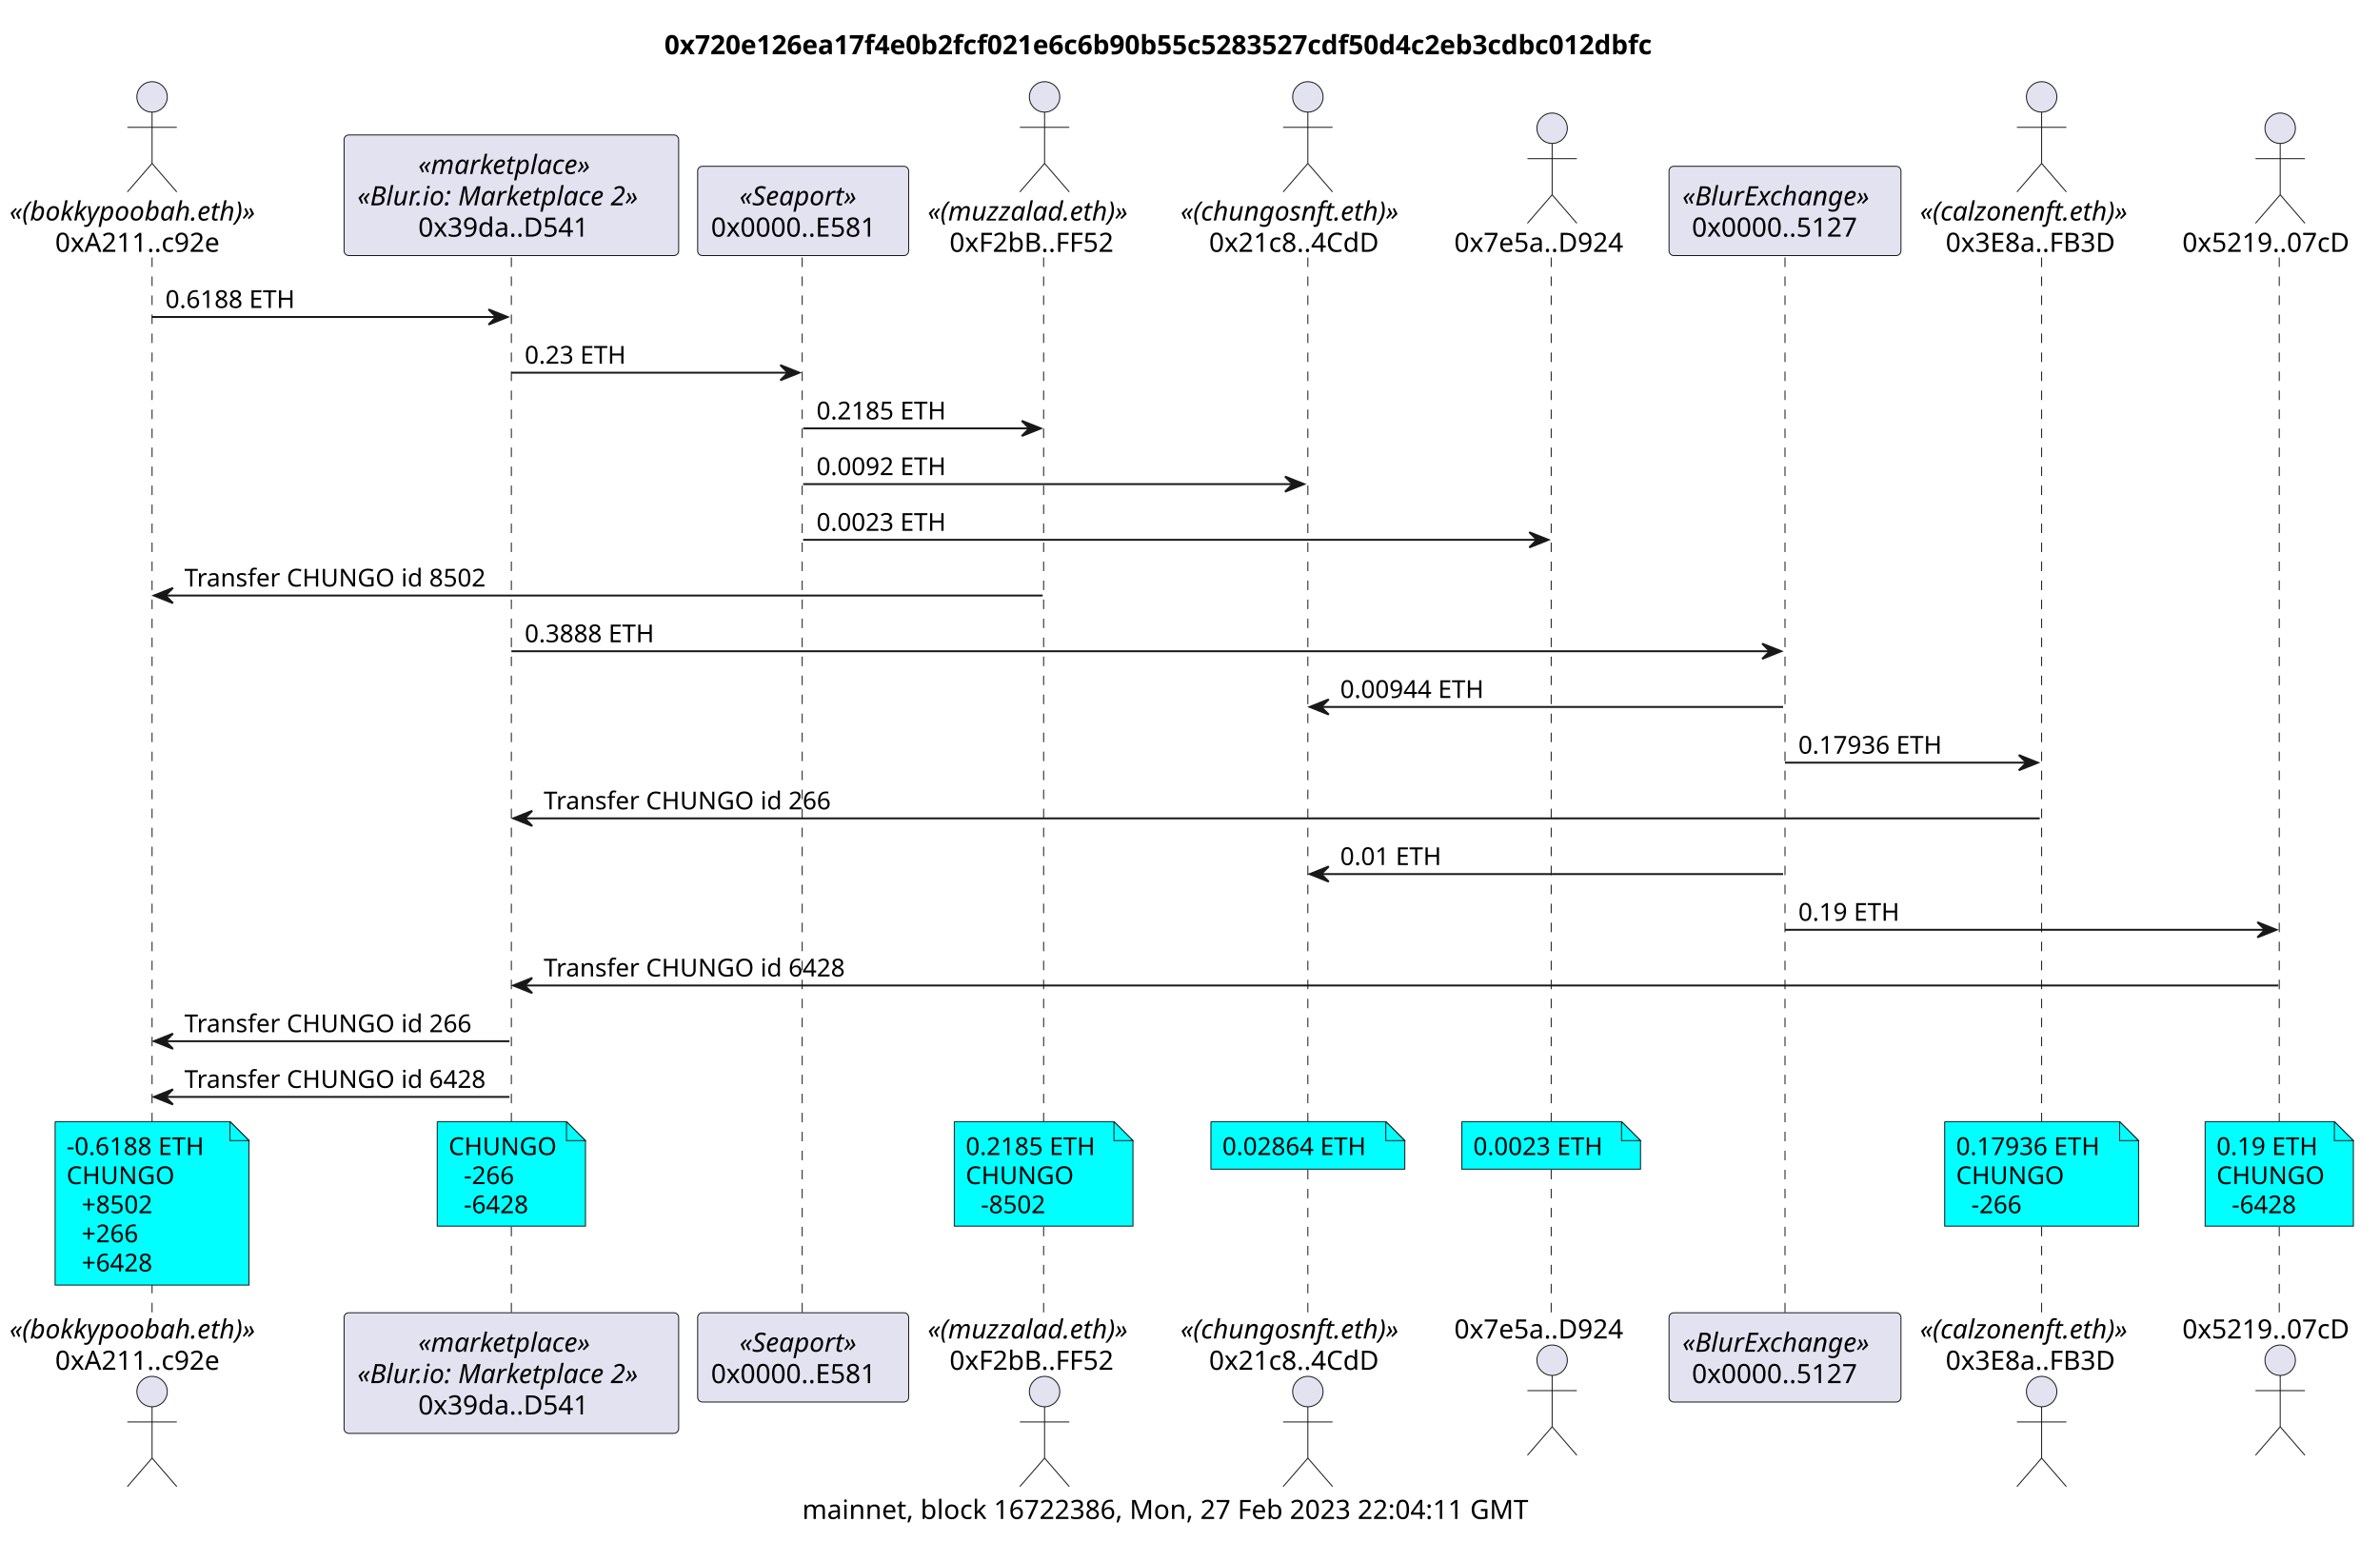
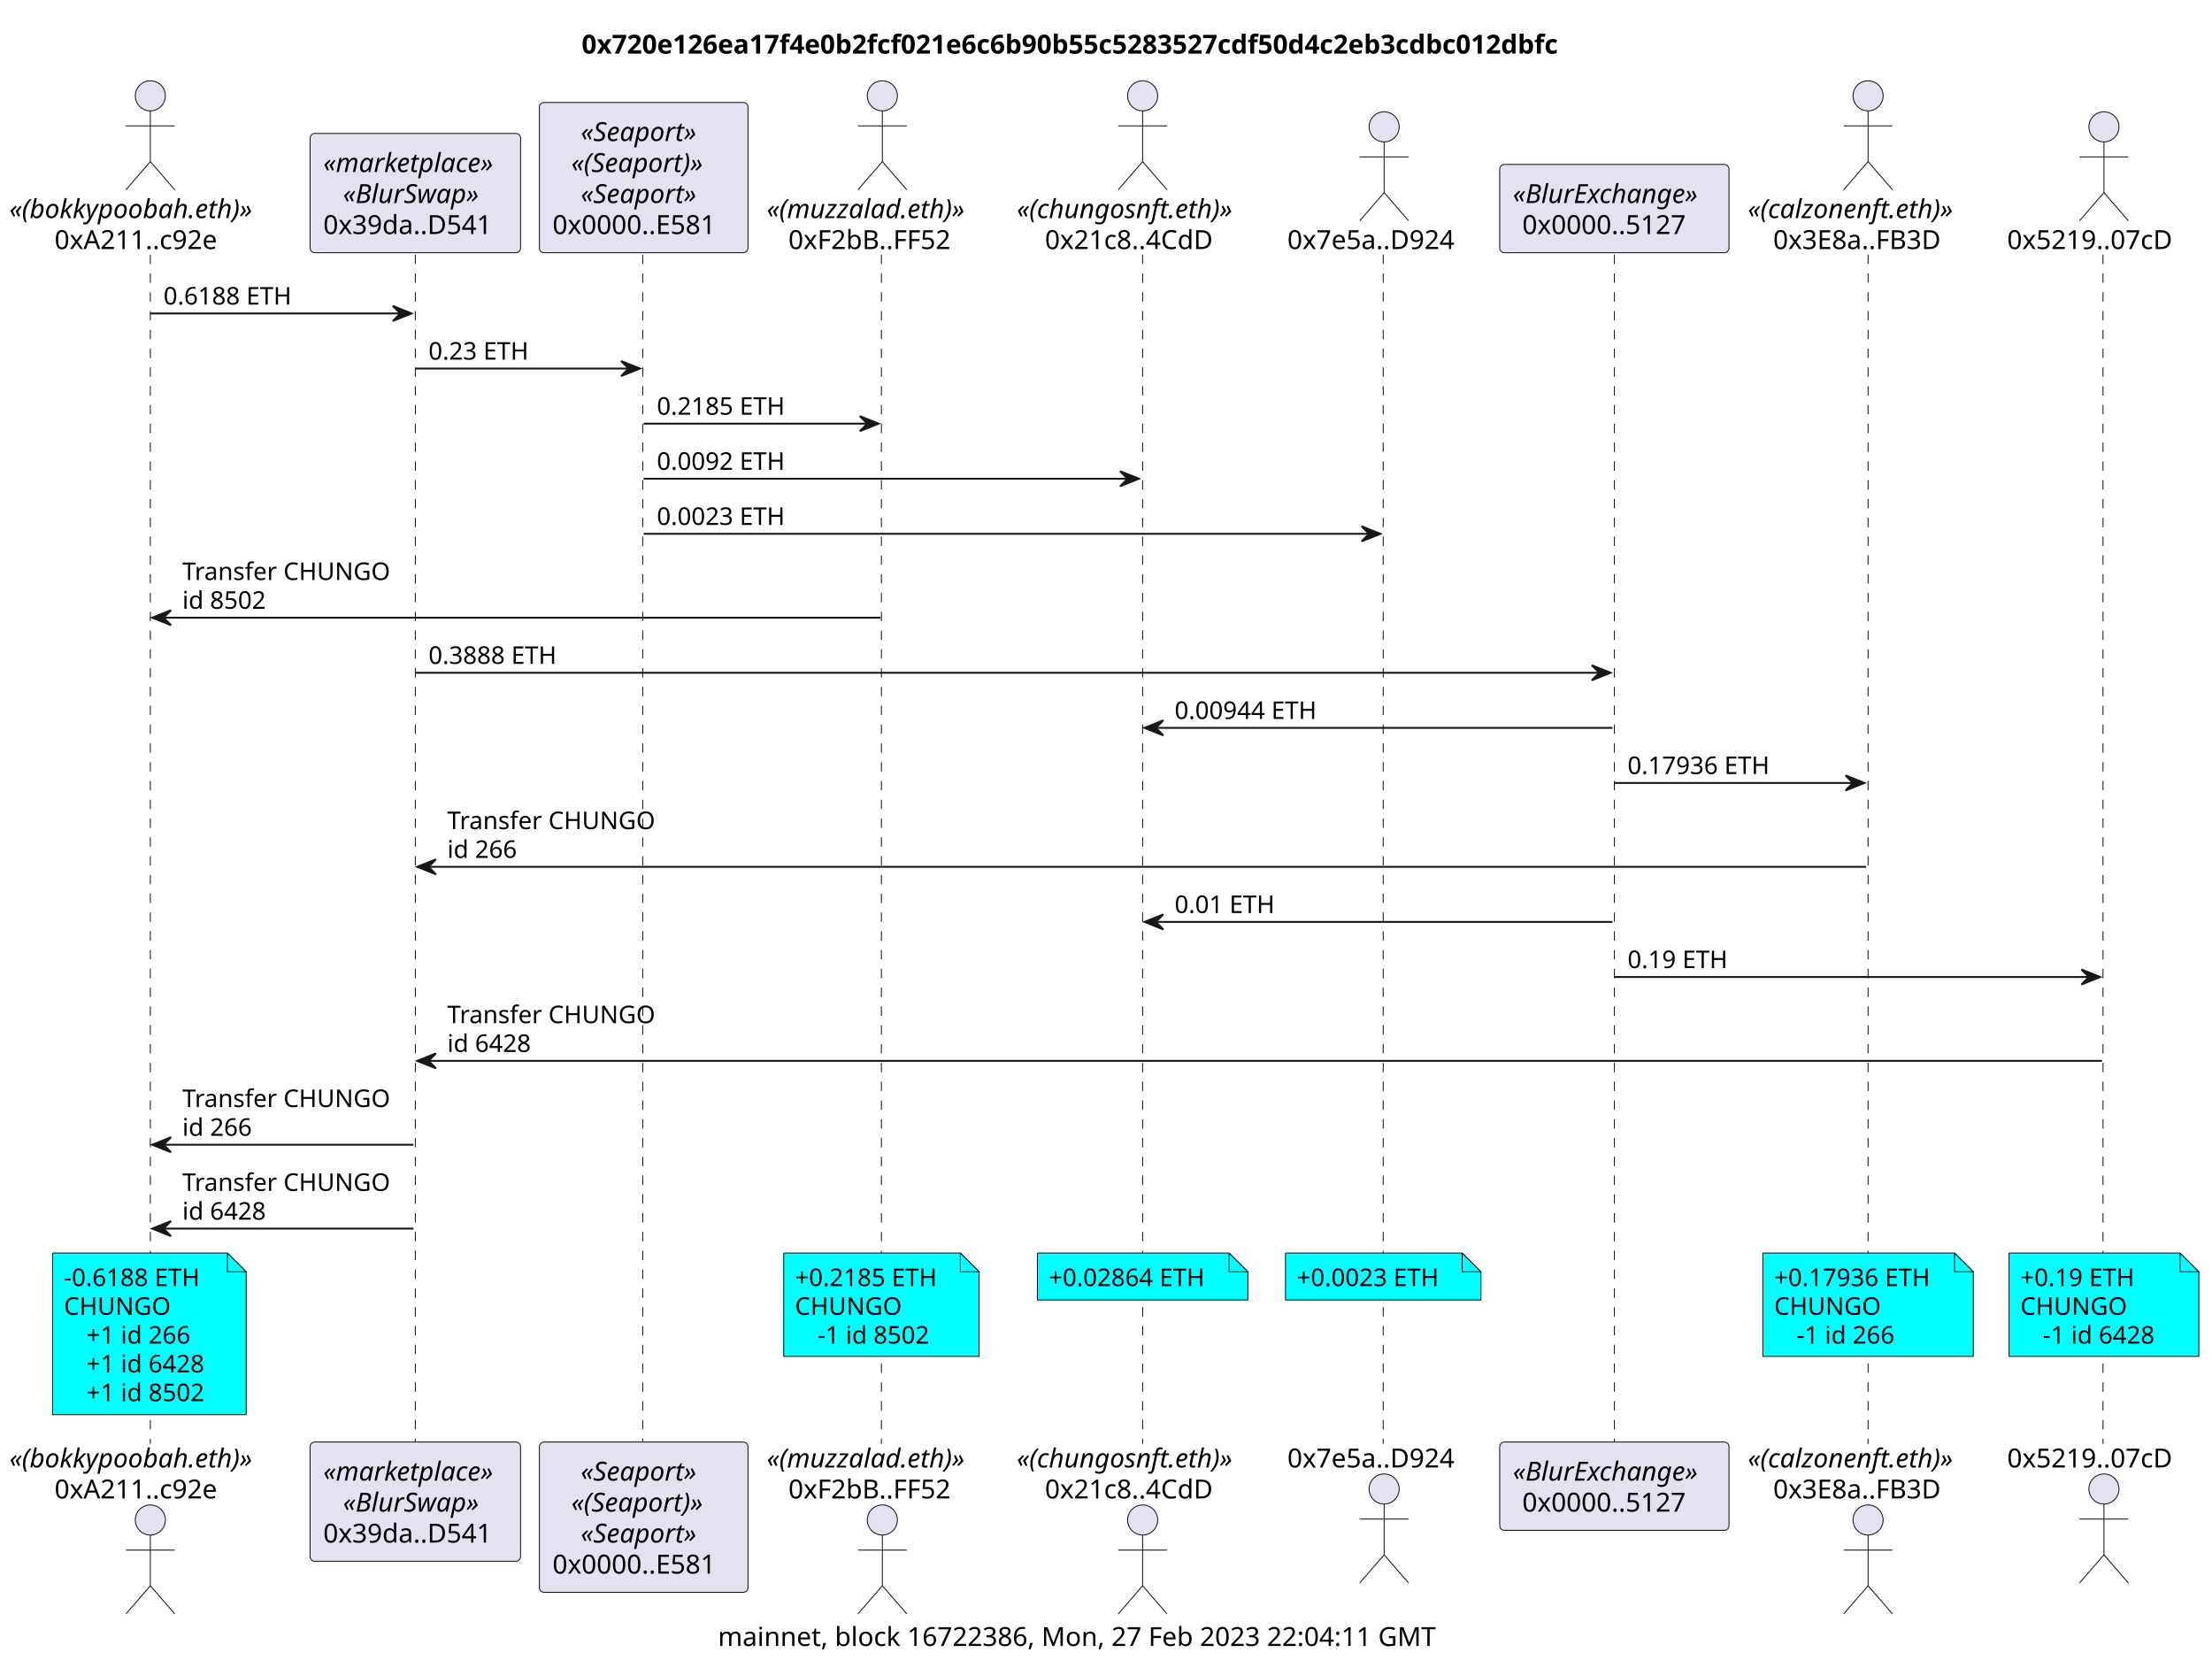
- <svg xmlns="http://www.w3.org/2000/svg" contentStyleType="text/css" height="811px" preserveAspectRatio="none" style="width:1252px;height:811px;background:#FFFFFF;" version="1.1" viewBox="0 0 1252 811" width="1252px" zoomAndPan="magnify">
+ <svg xmlns="http://www.w3.org/2000/svg" contentStyleType="text/css" height="887px" preserveAspectRatio="none" style="width:1177px;height:887px;background:#FFFFFF;" version="1.1" viewBox="0 0 1177 887" width="1177px" zoomAndPan="magnify">
  <defs />
  <g>
-     <text fill="#000000" font-family="sans-serif" font-size="14" font-weight="bold" lengthAdjust="spacing" textLength="556" x="349.5" y="28.535">0x720e126ea17f4e0b2fcf021e6c6b90b55c5283527cdf50d4c2eb3cdbc012dbfc</text>
-     <text fill="#000000" font-family="sans-serif" font-size="14" lengthAdjust="spacing" textLength="411" x="422" y="799.188">mainnet, block 16722386, Mon, 27 Feb 2023 22:04:11 GMT</text>
-     <line style="stroke:#181818;stroke-width:0.5;stroke-dasharray:5.0,5.0;" x1="80" x2="80" y1="135.465" y2="691.676" />
-     <line style="stroke:#181818;stroke-width:0.5;stroke-dasharray:5.0,5.0;" x1="269" x2="269" y1="135.465" y2="691.676" />
-     <line style="stroke:#181818;stroke-width:0.5;stroke-dasharray:5.0,5.0;" x1="422" x2="422" y1="135.465" y2="691.676" />
-     <line style="stroke:#181818;stroke-width:0.5;stroke-dasharray:5.0,5.0;" x1="549" x2="549" y1="135.465" y2="691.676" />
-     <line style="stroke:#181818;stroke-width:0.5;stroke-dasharray:5.0,5.0;" x1="688" x2="688" y1="135.465" y2="691.676" />
-     <line style="stroke:#181818;stroke-width:0.5;stroke-dasharray:5.0,5.0;" x1="816" x2="816" y1="135.465" y2="691.676" />
-     <line style="stroke:#181818;stroke-width:0.5;stroke-dasharray:5.0,5.0;" x1="939" x2="939" y1="135.465" y2="691.676" />
-     <line style="stroke:#181818;stroke-width:0.5;stroke-dasharray:5.0,5.0;" x1="1074" x2="1074" y1="135.465" y2="691.676" />
-     <line style="stroke:#181818;stroke-width:0.5;stroke-dasharray:5.0,5.0;" x1="1199" x2="1199" y1="135.465" y2="691.676" />
+     <text fill="#000000" font-family="sans-serif" font-size="14" font-weight="bold" lengthAdjust="spacing" textLength="556" x="309.5" y="28.535">0x720e126ea17f4e0b2fcf021e6c6b90b55c5283527cdf50d4c2eb3cdbc012dbfc</text>
+     <text fill="#000000" font-family="sans-serif" font-size="14" lengthAdjust="spacing" textLength="411" x="382" y="875.74">mainnet, block 16722386, Mon, 27 Feb 2023 22:04:11 GMT</text>
+     <line style="stroke:#181818;stroke-width:0.5;stroke-dasharray:5.0,5.0;" x1="80" x2="80" y1="135.465" y2="768.229" />
+     <line style="stroke:#181818;stroke-width:0.5;stroke-dasharray:5.0,5.0;" x1="221" x2="221" y1="135.465" y2="768.229" />
+     <line style="stroke:#181818;stroke-width:0.5;stroke-dasharray:5.0,5.0;" x1="342" x2="342" y1="135.465" y2="768.229" />
+     <line style="stroke:#181818;stroke-width:0.5;stroke-dasharray:5.0,5.0;" x1="469" x2="469" y1="135.465" y2="768.229" />
+     <line style="stroke:#181818;stroke-width:0.5;stroke-dasharray:5.0,5.0;" x1="608" x2="608" y1="135.465" y2="768.229" />
+     <line style="stroke:#181818;stroke-width:0.5;stroke-dasharray:5.0,5.0;" x1="736" x2="736" y1="135.465" y2="768.229" />
+     <line style="stroke:#181818;stroke-width:0.5;stroke-dasharray:5.0,5.0;" x1="859" x2="859" y1="135.465" y2="768.229" />
+     <line style="stroke:#181818;stroke-width:0.5;stroke-dasharray:5.0,5.0;" x1="994" x2="994" y1="135.465" y2="768.229" />
+     <line style="stroke:#181818;stroke-width:0.5;stroke-dasharray:5.0,5.0;" x1="1119" x2="1119" y1="135.465" y2="768.229" />
    <text fill="#000000" font-family="sans-serif" font-size="14" font-style="italic" lengthAdjust="spacing" textLength="144" x="5" y="116.023">«(bokkypoobah.eth)»</text>
    <text fill="#000000" font-family="sans-serif" font-size="14" lengthAdjust="spacing" textLength="96" x="29" y="132.512">0xA211..c92e</text>
    <ellipse cx="80" cy="50.988" fill="#E2E2F0" rx="8" ry="8" style="stroke:#181818;stroke-width:0.5;" />
    <path d="M80,58.988 L80,85.988 M67,66.988 L93,66.988 M80,85.988 L67,100.988 M80,85.988 L93,100.988 " fill="none" style="stroke:#181818;stroke-width:0.5;" />
-     <text fill="#000000" font-family="sans-serif" font-size="14" font-style="italic" lengthAdjust="spacing" textLength="144" x="5" y="704.211">«(bokkypoobah.eth)»</text>
-     <text fill="#000000" font-family="sans-serif" font-size="14" lengthAdjust="spacing" textLength="96" x="29" y="720.699">0xA211..c92e</text>
-     <ellipse cx="80" cy="732.152" fill="#E2E2F0" rx="8" ry="8" style="stroke:#181818;stroke-width:0.5;" />
-     <path d="M80,740.152 L80,767.152 M67,748.152 L93,748.152 M80,767.152 L67,782.152 M80,767.152 L93,782.152 " fill="none" style="stroke:#181818;stroke-width:0.5;" />
-     <rect fill="#E2E2F0" height="63.465" rx="2.5" ry="2.5" style="stroke:#181818;stroke-width:0.5;" width="176" x="181" y="71" />
-     <text fill="#000000" font-family="sans-serif" font-size="14" font-style="italic" lengthAdjust="spacing" textLength="98" x="220" y="91.535">«marketplace»</text>
-     <text fill="#000000" font-family="sans-serif" font-size="14" font-style="italic" lengthAdjust="spacing" textLength="162" x="188" y="108.023">«Blur.io: Marketplace 2»</text>
-     <text fill="#000000" font-family="sans-serif" font-size="14" lengthAdjust="spacing" textLength="98" x="220" y="124.512">0x39da..D541</text>
-     <rect fill="#E2E2F0" height="63.465" rx="2.5" ry="2.5" style="stroke:#181818;stroke-width:0.5;" width="176" x="181" y="690.676" />
-     <text fill="#000000" font-family="sans-serif" font-size="14" font-style="italic" lengthAdjust="spacing" textLength="98" x="220" y="711.211">«marketplace»</text>
-     <text fill="#000000" font-family="sans-serif" font-size="14" font-style="italic" lengthAdjust="spacing" textLength="162" x="188" y="727.699">«Blur.io: Marketplace 2»</text>
-     <text fill="#000000" font-family="sans-serif" font-size="14" lengthAdjust="spacing" textLength="98" x="220" y="744.188">0x39da..D541</text>
-     <rect fill="#E2E2F0" height="46.977" rx="2.5" ry="2.5" style="stroke:#181818;stroke-width:0.5;" width="111" x="367" y="87.488" />
-     <text fill="#000000" font-family="sans-serif" font-size="14" font-style="italic" lengthAdjust="spacing" textLength="67" x="389" y="108.023">«Seaport»</text>
-     <text fill="#000000" font-family="sans-serif" font-size="14" lengthAdjust="spacing" textLength="97" x="374" y="124.512">0x0000..E581</text>
-     <rect fill="#E2E2F0" height="46.977" rx="2.5" ry="2.5" style="stroke:#181818;stroke-width:0.5;" width="111" x="367" y="690.676" />
-     <text fill="#000000" font-family="sans-serif" font-size="14" font-style="italic" lengthAdjust="spacing" textLength="67" x="389" y="711.211">«Seaport»</text>
-     <text fill="#000000" font-family="sans-serif" font-size="14" lengthAdjust="spacing" textLength="97" x="374" y="727.699">0x0000..E581</text>
-     <text fill="#000000" font-family="sans-serif" font-size="14" font-style="italic" lengthAdjust="spacing" textLength="117" x="488" y="116.023">«(muzzalad.eth)»</text>
-     <text fill="#000000" font-family="sans-serif" font-size="14" lengthAdjust="spacing" textLength="94" x="499.5" y="132.512">0xF2bB..FF52</text>
-     <ellipse cx="549.5" cy="50.988" fill="#E2E2F0" rx="8" ry="8" style="stroke:#181818;stroke-width:0.5;" />
-     <path d="M549.5,58.988 L549.5,85.988 M536.5,66.988 L562.5,66.988 M549.5,85.988 L536.5,100.988 M549.5,85.988 L562.5,100.988 " fill="none" style="stroke:#181818;stroke-width:0.5;" />
-     <text fill="#000000" font-family="sans-serif" font-size="14" font-style="italic" lengthAdjust="spacing" textLength="117" x="488" y="704.211">«(muzzalad.eth)»</text>
-     <text fill="#000000" font-family="sans-serif" font-size="14" lengthAdjust="spacing" textLength="94" x="499.5" y="720.699">0xF2bB..FF52</text>
-     <ellipse cx="549.5" cy="732.152" fill="#E2E2F0" rx="8" ry="8" style="stroke:#181818;stroke-width:0.5;" />
-     <path d="M549.5,740.152 L549.5,767.152 M536.5,748.152 L562.5,748.152 M549.5,767.152 L536.5,782.152 M549.5,767.152 L562.5,782.152 " fill="none" style="stroke:#181818;stroke-width:0.5;" />
-     <text fill="#000000" font-family="sans-serif" font-size="14" font-style="italic" lengthAdjust="spacing" textLength="128" x="621" y="116.023">«(chungosnft.eth)»</text>
-     <text fill="#000000" font-family="sans-serif" font-size="14" lengthAdjust="spacing" textLength="98" x="636" y="132.512">0x21c8..4CdD</text>
-     <ellipse cx="688" cy="50.988" fill="#E2E2F0" rx="8" ry="8" style="stroke:#181818;stroke-width:0.5;" />
-     <path d="M688,58.988 L688,85.988 M675,66.988 L701,66.988 M688,85.988 L675,100.988 M688,85.988 L701,100.988 " fill="none" style="stroke:#181818;stroke-width:0.5;" />
-     <text fill="#000000" font-family="sans-serif" font-size="14" font-style="italic" lengthAdjust="spacing" textLength="128" x="621" y="704.211">«(chungosnft.eth)»</text>
-     <text fill="#000000" font-family="sans-serif" font-size="14" lengthAdjust="spacing" textLength="98" x="636" y="720.699">0x21c8..4CdD</text>
-     <ellipse cx="688" cy="732.152" fill="#E2E2F0" rx="8" ry="8" style="stroke:#181818;stroke-width:0.5;" />
-     <path d="M688,740.152 L688,767.152 M675,748.152 L701,748.152 M688,767.152 L675,782.152 M688,767.152 L701,782.152 " fill="none" style="stroke:#181818;stroke-width:0.5;" />
-     <text fill="#000000" font-family="sans-serif" font-size="14" lengthAdjust="spacing" textLength="97" x="765" y="132.512">0x7e5a..D924</text>
-     <ellipse cx="816.5" cy="67.477" fill="#E2E2F0" rx="8" ry="8" style="stroke:#181818;stroke-width:0.5;" />
-     <path d="M816.5,75.477 L816.5,102.477 M803.5,83.477 L829.5,83.477 M816.5,102.477 L803.5,117.477 M816.5,102.477 L829.5,117.477 " fill="none" style="stroke:#181818;stroke-width:0.5;" />
-     <text fill="#000000" font-family="sans-serif" font-size="14" lengthAdjust="spacing" textLength="97" x="765" y="704.211">0x7e5a..D924</text>
-     <ellipse cx="816.5" cy="715.664" fill="#E2E2F0" rx="8" ry="8" style="stroke:#181818;stroke-width:0.5;" />
-     <path d="M816.5,723.664 L816.5,750.664 M803.5,731.664 L829.5,731.664 M816.5,750.664 L803.5,765.664 M816.5,750.664 L829.5,765.664 " fill="none" style="stroke:#181818;stroke-width:0.5;" />
-     <rect fill="#E2E2F0" height="46.977" rx="2.5" ry="2.5" style="stroke:#181818;stroke-width:0.5;" width="122" x="878" y="87.488" />
-     <text fill="#000000" font-family="sans-serif" font-size="14" font-style="italic" lengthAdjust="spacing" textLength="108" x="885" y="108.023">«BlurExchange»</text>
-     <text fill="#000000" font-family="sans-serif" font-size="14" lengthAdjust="spacing" textLength="98" x="890" y="124.512">0x0000..5127</text>
-     <rect fill="#E2E2F0" height="46.977" rx="2.5" ry="2.5" style="stroke:#181818;stroke-width:0.5;" width="122" x="878" y="690.676" />
-     <text fill="#000000" font-family="sans-serif" font-size="14" font-style="italic" lengthAdjust="spacing" textLength="108" x="885" y="711.211">«BlurExchange»</text>
-     <text fill="#000000" font-family="sans-serif" font-size="14" lengthAdjust="spacing" textLength="98" x="890" y="727.699">0x0000..5127</text>
-     <text fill="#000000" font-family="sans-serif" font-size="14" font-style="italic" lengthAdjust="spacing" textLength="122" x="1010" y="116.023">«(calzonenft.eth)»</text>
-     <text fill="#000000" font-family="sans-serif" font-size="14" lengthAdjust="spacing" textLength="95" x="1023.5" y="132.512">0x3E8a..FB3D</text>
-     <ellipse cx="1074" cy="50.988" fill="#E2E2F0" rx="8" ry="8" style="stroke:#181818;stroke-width:0.5;" />
-     <path d="M1074,58.988 L1074,85.988 M1061,66.988 L1087,66.988 M1074,85.988 L1061,100.988 M1074,85.988 L1087,100.988 " fill="none" style="stroke:#181818;stroke-width:0.5;" />
-     <text fill="#000000" font-family="sans-serif" font-size="14" font-style="italic" lengthAdjust="spacing" textLength="122" x="1010" y="704.211">«(calzonenft.eth)»</text>
-     <text fill="#000000" font-family="sans-serif" font-size="14" lengthAdjust="spacing" textLength="95" x="1023.5" y="720.699">0x3E8a..FB3D</text>
-     <ellipse cx="1074" cy="732.152" fill="#E2E2F0" rx="8" ry="8" style="stroke:#181818;stroke-width:0.5;" />
-     <path d="M1074,740.152 L1074,767.152 M1061,748.152 L1087,748.152 M1074,767.152 L1061,782.152 M1074,767.152 L1087,782.152 " fill="none" style="stroke:#181818;stroke-width:0.5;" />
-     <text fill="#000000" font-family="sans-serif" font-size="14" lengthAdjust="spacing" textLength="97" x="1148" y="132.512">0x5219..07cD</text>
-     <ellipse cx="1199.5" cy="67.477" fill="#E2E2F0" rx="8" ry="8" style="stroke:#181818;stroke-width:0.5;" />
-     <path d="M1199.5,75.477 L1199.5,102.477 M1186.5,83.477 L1212.5,83.477 M1199.5,102.477 L1186.5,117.477 M1199.5,102.477 L1212.5,117.477 " fill="none" style="stroke:#181818;stroke-width:0.5;" />
-     <text fill="#000000" font-family="sans-serif" font-size="14" lengthAdjust="spacing" textLength="97" x="1148" y="704.211">0x5219..07cD</text>
-     <ellipse cx="1199.5" cy="715.664" fill="#E2E2F0" rx="8" ry="8" style="stroke:#181818;stroke-width:0.5;" />
-     <path d="M1199.5,723.664 L1199.5,750.664 M1186.5,731.664 L1212.5,731.664 M1199.5,750.664 L1186.5,765.664 M1199.5,750.664 L1212.5,765.664 " fill="none" style="stroke:#181818;stroke-width:0.5;" />
-     <polygon fill="#181818" points="257,162.775,267,166.775,257,170.775,261,166.775" style="stroke:#181818;stroke-width:1.0;" />
-     <line style="stroke:#181818;stroke-width:1.0;" x1="80" x2="263" y1="166.775" y2="166.775" />
+     <text fill="#000000" font-family="sans-serif" font-size="14" font-style="italic" lengthAdjust="spacing" textLength="144" x="5" y="780.764">«(bokkypoobah.eth)»</text>
+     <text fill="#000000" font-family="sans-serif" font-size="14" lengthAdjust="spacing" textLength="96" x="29" y="797.252">0xA211..c92e</text>
+     <ellipse cx="80" cy="808.705" fill="#E2E2F0" rx="8" ry="8" style="stroke:#181818;stroke-width:0.5;" />
+     <path d="M80,816.705 L80,843.705 M67,824.705 L93,824.705 M80,843.705 L67,858.705 M80,843.705 L93,858.705 " fill="none" style="stroke:#181818;stroke-width:0.5;" />
+     <rect fill="#E2E2F0" height="63.465" rx="2.5" ry="2.5" style="stroke:#181818;stroke-width:0.5;" width="112" x="165" y="71" />
+     <text fill="#000000" font-family="sans-serif" font-size="14" font-style="italic" lengthAdjust="spacing" textLength="98" x="172" y="91.535">«marketplace»</text>
+     <text fill="#000000" font-family="sans-serif" font-size="14" font-style="italic" lengthAdjust="spacing" textLength="77" x="182.5" y="108.023">«BlurSwap»</text>
+     <text fill="#000000" font-family="sans-serif" font-size="14" lengthAdjust="spacing" textLength="98" x="172" y="124.512">0x39da..D541</text>
+     <rect fill="#E2E2F0" height="63.465" rx="2.5" ry="2.5" style="stroke:#181818;stroke-width:0.5;" width="112" x="165" y="767.229" />
+     <text fill="#000000" font-family="sans-serif" font-size="14" font-style="italic" lengthAdjust="spacing" textLength="98" x="172" y="787.764">«marketplace»</text>
+     <text fill="#000000" font-family="sans-serif" font-size="14" font-style="italic" lengthAdjust="spacing" textLength="77" x="182.5" y="804.252">«BlurSwap»</text>
+     <text fill="#000000" font-family="sans-serif" font-size="14" lengthAdjust="spacing" textLength="98" x="172" y="820.74">0x39da..D541</text>
+     <rect fill="#E2E2F0" height="79.953" rx="2.5" ry="2.5" style="stroke:#181818;stroke-width:0.5;" width="111" x="287" y="54.512" />
+     <text fill="#000000" font-family="sans-serif" font-size="14" font-style="italic" lengthAdjust="spacing" textLength="67" x="309" y="75.047">«Seaport»</text>
+     <text fill="#000000" font-family="sans-serif" font-size="14" font-style="italic" lengthAdjust="spacing" textLength="77" x="304" y="91.535">«(Seaport)»</text>
+     <text fill="#000000" font-family="sans-serif" font-size="14" font-style="italic" lengthAdjust="spacing" textLength="67" x="309" y="108.023">«Seaport»</text>
+     <text fill="#000000" font-family="sans-serif" font-size="14" lengthAdjust="spacing" textLength="97" x="294" y="124.512">0x0000..E581</text>
+     <rect fill="#E2E2F0" height="79.953" rx="2.5" ry="2.5" style="stroke:#181818;stroke-width:0.5;" width="111" x="287" y="767.229" />
+     <text fill="#000000" font-family="sans-serif" font-size="14" font-style="italic" lengthAdjust="spacing" textLength="67" x="309" y="787.764">«Seaport»</text>
+     <text fill="#000000" font-family="sans-serif" font-size="14" font-style="italic" lengthAdjust="spacing" textLength="77" x="304" y="804.252">«(Seaport)»</text>
+     <text fill="#000000" font-family="sans-serif" font-size="14" font-style="italic" lengthAdjust="spacing" textLength="67" x="309" y="820.74">«Seaport»</text>
+     <text fill="#000000" font-family="sans-serif" font-size="14" lengthAdjust="spacing" textLength="97" x="294" y="837.229">0x0000..E581</text>
+     <text fill="#000000" font-family="sans-serif" font-size="14" font-style="italic" lengthAdjust="spacing" textLength="117" x="408" y="116.023">«(muzzalad.eth)»</text>
+     <text fill="#000000" font-family="sans-serif" font-size="14" lengthAdjust="spacing" textLength="94" x="419.5" y="132.512">0xF2bB..FF52</text>
+     <ellipse cx="469.5" cy="50.988" fill="#E2E2F0" rx="8" ry="8" style="stroke:#181818;stroke-width:0.5;" />
+     <path d="M469.5,58.988 L469.5,85.988 M456.5,66.988 L482.5,66.988 M469.5,85.988 L456.5,100.988 M469.5,85.988 L482.5,100.988 " fill="none" style="stroke:#181818;stroke-width:0.5;" />
+     <text fill="#000000" font-family="sans-serif" font-size="14" font-style="italic" lengthAdjust="spacing" textLength="117" x="408" y="780.764">«(muzzalad.eth)»</text>
+     <text fill="#000000" font-family="sans-serif" font-size="14" lengthAdjust="spacing" textLength="94" x="419.5" y="797.252">0xF2bB..FF52</text>
+     <ellipse cx="469.5" cy="808.705" fill="#E2E2F0" rx="8" ry="8" style="stroke:#181818;stroke-width:0.5;" />
+     <path d="M469.5,816.705 L469.5,843.705 M456.5,824.705 L482.5,824.705 M469.5,843.705 L456.5,858.705 M469.5,843.705 L482.5,858.705 " fill="none" style="stroke:#181818;stroke-width:0.5;" />
+     <text fill="#000000" font-family="sans-serif" font-size="14" font-style="italic" lengthAdjust="spacing" textLength="128" x="541" y="116.023">«(chungosnft.eth)»</text>
+     <text fill="#000000" font-family="sans-serif" font-size="14" lengthAdjust="spacing" textLength="98" x="556" y="132.512">0x21c8..4CdD</text>
+     <ellipse cx="608" cy="50.988" fill="#E2E2F0" rx="8" ry="8" style="stroke:#181818;stroke-width:0.5;" />
+     <path d="M608,58.988 L608,85.988 M595,66.988 L621,66.988 M608,85.988 L595,100.988 M608,85.988 L621,100.988 " fill="none" style="stroke:#181818;stroke-width:0.5;" />
+     <text fill="#000000" font-family="sans-serif" font-size="14" font-style="italic" lengthAdjust="spacing" textLength="128" x="541" y="780.764">«(chungosnft.eth)»</text>
+     <text fill="#000000" font-family="sans-serif" font-size="14" lengthAdjust="spacing" textLength="98" x="556" y="797.252">0x21c8..4CdD</text>
+     <ellipse cx="608" cy="808.705" fill="#E2E2F0" rx="8" ry="8" style="stroke:#181818;stroke-width:0.5;" />
+     <path d="M608,816.705 L608,843.705 M595,824.705 L621,824.705 M608,843.705 L595,858.705 M608,843.705 L621,858.705 " fill="none" style="stroke:#181818;stroke-width:0.5;" />
+     <text fill="#000000" font-family="sans-serif" font-size="14" lengthAdjust="spacing" textLength="97" x="685" y="132.512">0x7e5a..D924</text>
+     <ellipse cx="736.5" cy="67.477" fill="#E2E2F0" rx="8" ry="8" style="stroke:#181818;stroke-width:0.5;" />
+     <path d="M736.5,75.477 L736.5,102.477 M723.5,83.477 L749.5,83.477 M736.5,102.477 L723.5,117.477 M736.5,102.477 L749.5,117.477 " fill="none" style="stroke:#181818;stroke-width:0.5;" />
+     <text fill="#000000" font-family="sans-serif" font-size="14" lengthAdjust="spacing" textLength="97" x="685" y="780.764">0x7e5a..D924</text>
+     <ellipse cx="736.5" cy="792.217" fill="#E2E2F0" rx="8" ry="8" style="stroke:#181818;stroke-width:0.5;" />
+     <path d="M736.5,800.217 L736.5,827.217 M723.5,808.217 L749.5,808.217 M736.5,827.217 L723.5,842.217 M736.5,827.217 L749.5,842.217 " fill="none" style="stroke:#181818;stroke-width:0.5;" />
+     <rect fill="#E2E2F0" height="46.977" rx="2.5" ry="2.5" style="stroke:#181818;stroke-width:0.5;" width="122" x="798" y="87.488" />
+     <text fill="#000000" font-family="sans-serif" font-size="14" font-style="italic" lengthAdjust="spacing" textLength="108" x="805" y="108.023">«BlurExchange»</text>
+     <text fill="#000000" font-family="sans-serif" font-size="14" lengthAdjust="spacing" textLength="98" x="810" y="124.512">0x0000..5127</text>
+     <rect fill="#E2E2F0" height="46.977" rx="2.5" ry="2.5" style="stroke:#181818;stroke-width:0.5;" width="122" x="798" y="767.229" />
+     <text fill="#000000" font-family="sans-serif" font-size="14" font-style="italic" lengthAdjust="spacing" textLength="108" x="805" y="787.764">«BlurExchange»</text>
+     <text fill="#000000" font-family="sans-serif" font-size="14" lengthAdjust="spacing" textLength="98" x="810" y="804.252">0x0000..5127</text>
+     <text fill="#000000" font-family="sans-serif" font-size="14" font-style="italic" lengthAdjust="spacing" textLength="122" x="930" y="116.023">«(calzonenft.eth)»</text>
+     <text fill="#000000" font-family="sans-serif" font-size="14" lengthAdjust="spacing" textLength="95" x="943.5" y="132.512">0x3E8a..FB3D</text>
+     <ellipse cx="994" cy="50.988" fill="#E2E2F0" rx="8" ry="8" style="stroke:#181818;stroke-width:0.5;" />
+     <path d="M994,58.988 L994,85.988 M981,66.988 L1007,66.988 M994,85.988 L981,100.988 M994,85.988 L1007,100.988 " fill="none" style="stroke:#181818;stroke-width:0.5;" />
+     <text fill="#000000" font-family="sans-serif" font-size="14" font-style="italic" lengthAdjust="spacing" textLength="122" x="930" y="780.764">«(calzonenft.eth)»</text>
+     <text fill="#000000" font-family="sans-serif" font-size="14" lengthAdjust="spacing" textLength="95" x="943.5" y="797.252">0x3E8a..FB3D</text>
+     <ellipse cx="994" cy="808.705" fill="#E2E2F0" rx="8" ry="8" style="stroke:#181818;stroke-width:0.5;" />
+     <path d="M994,816.705 L994,843.705 M981,824.705 L1007,824.705 M994,843.705 L981,858.705 M994,843.705 L1007,858.705 " fill="none" style="stroke:#181818;stroke-width:0.5;" />
+     <text fill="#000000" font-family="sans-serif" font-size="14" lengthAdjust="spacing" textLength="97" x="1068" y="132.512">0x5219..07cD</text>
+     <ellipse cx="1119.5" cy="67.477" fill="#E2E2F0" rx="8" ry="8" style="stroke:#181818;stroke-width:0.5;" />
+     <path d="M1119.5,75.477 L1119.5,102.477 M1106.5,83.477 L1132.5,83.477 M1119.5,102.477 L1106.5,117.477 M1119.5,102.477 L1132.5,117.477 " fill="none" style="stroke:#181818;stroke-width:0.5;" />
+     <text fill="#000000" font-family="sans-serif" font-size="14" lengthAdjust="spacing" textLength="97" x="1068" y="780.764">0x5219..07cD</text>
+     <ellipse cx="1119.5" cy="792.217" fill="#E2E2F0" rx="8" ry="8" style="stroke:#181818;stroke-width:0.5;" />
+     <path d="M1119.5,800.217 L1119.5,827.217 M1106.5,808.217 L1132.5,808.217 M1119.5,827.217 L1106.5,842.217 M1119.5,827.217 L1132.5,842.217 " fill="none" style="stroke:#181818;stroke-width:0.5;" />
+     <polygon fill="#181818" points="209,162.775,219,166.775,209,170.775,213,166.775" style="stroke:#181818;stroke-width:1.0;" />
+     <line style="stroke:#181818;stroke-width:1.0;" x1="80" x2="215" y1="166.775" y2="166.775" />
    <text fill="#000000" font-family="sans-serif" font-size="13" lengthAdjust="spacing" textLength="73" x="87" y="162.033">0.6188 ETH</text>
-     <polygon fill="#181818" points="410.5,192.086,420.5,196.086,410.5,200.086,414.5,196.086" style="stroke:#181818;stroke-width:1.0;" />
-     <line style="stroke:#181818;stroke-width:1.0;" x1="269" x2="416.5" y1="196.086" y2="196.086" />
-     <text fill="#000000" font-family="sans-serif" font-size="13" lengthAdjust="spacing" textLength="57" x="276" y="191.344">0.23 ETH</text>
-     <polygon fill="#181818" points="537.5,221.397,547.5,225.397,537.5,229.397,541.5,225.397" style="stroke:#181818;stroke-width:1.0;" />
-     <line style="stroke:#181818;stroke-width:1.0;" x1="422.5" x2="543.5" y1="225.397" y2="225.397" />
-     <text fill="#000000" font-family="sans-serif" font-size="13" lengthAdjust="spacing" textLength="73" x="429.5" y="220.654">0.2185 ETH</text>
-     <polygon fill="#181818" points="676,250.707,686,254.707,676,258.707,680,254.707" style="stroke:#181818;stroke-width:1.0;" />
-     <line style="stroke:#181818;stroke-width:1.0;" x1="422.5" x2="682" y1="254.707" y2="254.707" />
-     <text fill="#000000" font-family="sans-serif" font-size="13" lengthAdjust="spacing" textLength="73" x="429.5" y="249.965">0.0092 ETH</text>
-     <polygon fill="#181818" points="804.5,280.018,814.5,284.018,804.5,288.018,808.5,284.018" style="stroke:#181818;stroke-width:1.0;" />
-     <line style="stroke:#181818;stroke-width:1.0;" x1="422.5" x2="810.5" y1="284.018" y2="284.018" />
-     <text fill="#000000" font-family="sans-serif" font-size="13" lengthAdjust="spacing" textLength="73" x="429.5" y="279.275">0.0023 ETH</text>
-     <polygon fill="#181818" points="91,309.328,81,313.328,91,317.328,87,313.328" style="stroke:#181818;stroke-width:1.0;" />
-     <line style="stroke:#181818;stroke-width:1.0;" x1="85" x2="548.5" y1="313.328" y2="313.328" />
-     <text fill="#000000" font-family="sans-serif" font-size="13" lengthAdjust="spacing" textLength="165" x="97" y="308.586">Transfer CHUNGO id 8502</text>
-     <polygon fill="#181818" points="927,338.639,937,342.639,927,346.639,931,342.639" style="stroke:#181818;stroke-width:1.0;" />
-     <line style="stroke:#181818;stroke-width:1.0;" x1="269" x2="933" y1="342.639" y2="342.639" />
-     <text fill="#000000" font-family="sans-serif" font-size="13" lengthAdjust="spacing" textLength="73" x="276" y="337.897">0.3888 ETH</text>
-     <polygon fill="#181818" points="699,367.949,689,371.949,699,375.949,695,371.949" style="stroke:#181818;stroke-width:1.0;" />
-     <line style="stroke:#181818;stroke-width:1.0;" x1="693" x2="938" y1="371.949" y2="371.949" />
-     <text fill="#000000" font-family="sans-serif" font-size="13" lengthAdjust="spacing" textLength="81" x="705" y="367.207">0.00944 ETH</text>
-     <polygon fill="#181818" points="1062,397.26,1072,401.26,1062,405.26,1066,401.26" style="stroke:#181818;stroke-width:1.0;" />
-     <line style="stroke:#181818;stroke-width:1.0;" x1="939" x2="1068" y1="401.26" y2="401.26" />
-     <text fill="#000000" font-family="sans-serif" font-size="13" lengthAdjust="spacing" textLength="81" x="946" y="396.518">0.17936 ETH</text>
-     <polygon fill="#181818" points="280,426.57,270,430.57,280,434.57,276,430.57" style="stroke:#181818;stroke-width:1.0;" />
-     <line style="stroke:#181818;stroke-width:1.0;" x1="274" x2="1073" y1="430.57" y2="430.57" />
-     <text fill="#000000" font-family="sans-serif" font-size="13" lengthAdjust="spacing" textLength="157" x="286" y="425.828">Transfer CHUNGO id 266</text>
-     <polygon fill="#181818" points="699,455.881,689,459.881,699,463.881,695,459.881" style="stroke:#181818;stroke-width:1.0;" />
-     <line style="stroke:#181818;stroke-width:1.0;" x1="693" x2="938" y1="459.881" y2="459.881" />
-     <text fill="#000000" font-family="sans-serif" font-size="13" lengthAdjust="spacing" textLength="57" x="705" y="455.139">0.01 ETH</text>
-     <polygon fill="#181818" points="1187.5,485.191,1197.5,489.191,1187.5,493.191,1191.5,489.191" style="stroke:#181818;stroke-width:1.0;" />
-     <line style="stroke:#181818;stroke-width:1.0;" x1="939" x2="1193.5" y1="489.191" y2="489.191" />
-     <text fill="#000000" font-family="sans-serif" font-size="13" lengthAdjust="spacing" textLength="57" x="946" y="484.449">0.19 ETH</text>
-     <polygon fill="#181818" points="280,514.502,270,518.502,280,522.502,276,518.502" style="stroke:#181818;stroke-width:1.0;" />
-     <line style="stroke:#181818;stroke-width:1.0;" x1="274" x2="1198.5" y1="518.502" y2="518.502" />
-     <text fill="#000000" font-family="sans-serif" font-size="13" lengthAdjust="spacing" textLength="165" x="286" y="513.76">Transfer CHUNGO id 6428</text>
-     <polygon fill="#181818" points="91,543.812,81,547.812,91,551.812,87,547.812" style="stroke:#181818;stroke-width:1.0;" />
-     <line style="stroke:#181818;stroke-width:1.0;" x1="85" x2="268" y1="547.812" y2="547.812" />
-     <text fill="#000000" font-family="sans-serif" font-size="13" lengthAdjust="spacing" textLength="157" x="97" y="543.07">Transfer CHUNGO id 266</text>
-     <polygon fill="#181818" points="91,573.123,81,577.123,91,581.123,87,577.123" style="stroke:#181818;stroke-width:1.0;" />
-     <line style="stroke:#181818;stroke-width:1.0;" x1="85" x2="268" y1="577.123" y2="577.123" />
-     <text fill="#000000" font-family="sans-serif" font-size="13" lengthAdjust="spacing" textLength="165" x="97" y="572.381">Transfer CHUNGO id 6428</text>
-     <path d="M29,590.123 L29,676.123 L131,676.123 L131,600.123 L121,590.123 L29,590.123 " fill="#00FFFF" style="stroke:#181818;stroke-width:0.5;" />
-     <path d="M121,590.123 L121,600.123 L131,600.123 L121,590.123 " fill="#00FFFF" style="stroke:#181818;stroke-width:0.5;" />
-     <text fill="#000000" font-family="sans-serif" font-size="13" lengthAdjust="spacing" textLength="81" x="35" y="607.691">-0.6188 ETH</text>
-     <text fill="#000000" font-family="sans-serif" font-size="13" lengthAdjust="spacing" textLength="57" x="35" y="623.002">CHUNGO</text>
-     <text fill="#000000" font-family="sans-serif" font-size="13" lengthAdjust="spacing" textLength="42" x="43" y="638.312">+8502</text>
-     <text fill="#000000" font-family="sans-serif" font-size="13" lengthAdjust="spacing" textLength="34" x="43" y="653.623">+266</text>
-     <text fill="#000000" font-family="sans-serif" font-size="13" lengthAdjust="spacing" textLength="42" x="43" y="668.934">+6428</text>
-     <path d="M230,590.123 L230,645.123 L308,645.123 L308,600.123 L298,590.123 L230,590.123 " fill="#00FFFF" style="stroke:#181818;stroke-width:0.5;" />
-     <path d="M298,590.123 L298,600.123 L308,600.123 L298,590.123 " fill="#00FFFF" style="stroke:#181818;stroke-width:0.5;" />
-     <text fill="#000000" font-family="sans-serif" font-size="13" lengthAdjust="spacing" textLength="57" x="236" y="607.691">CHUNGO</text>
-     <text fill="#000000" font-family="sans-serif" font-size="13" lengthAdjust="spacing" textLength="32" x="244" y="623.002">-266</text>
-     <text fill="#000000" font-family="sans-serif" font-size="13" lengthAdjust="spacing" textLength="40" x="244" y="638.312">-6428</text>
-     <path d="M502,590.123 L502,645.123 L596,645.123 L596,600.123 L586,590.123 L502,590.123 " fill="#00FFFF" style="stroke:#181818;stroke-width:0.5;" />
-     <path d="M586,590.123 L586,600.123 L596,600.123 L586,590.123 " fill="#00FFFF" style="stroke:#181818;stroke-width:0.5;" />
-     <text fill="#000000" font-family="sans-serif" font-size="13" lengthAdjust="spacing" textLength="73" x="508" y="607.691">0.2185 ETH</text>
-     <text fill="#000000" font-family="sans-serif" font-size="13" lengthAdjust="spacing" textLength="57" x="508" y="623.002">CHUNGO</text>
-     <text fill="#000000" font-family="sans-serif" font-size="13" lengthAdjust="spacing" textLength="40" x="516" y="638.312">-8502</text>
-     <path d="M637,590.123 L637,615.123 L739,615.123 L739,600.123 L729,590.123 L637,590.123 " fill="#00FFFF" style="stroke:#181818;stroke-width:0.5;" />
-     <path d="M729,590.123 L729,600.123 L739,600.123 L729,590.123 " fill="#00FFFF" style="stroke:#181818;stroke-width:0.5;" />
-     <text fill="#000000" font-family="sans-serif" font-size="13" lengthAdjust="spacing" textLength="81" x="643" y="607.691">0.02864 ETH</text>
-     <path d="M769,590.123 L769,615.123 L863,615.123 L863,600.123 L853,590.123 L769,590.123 " fill="#00FFFF" style="stroke:#181818;stroke-width:0.5;" />
-     <path d="M853,590.123 L853,600.123 L863,600.123 L853,590.123 " fill="#00FFFF" style="stroke:#181818;stroke-width:0.5;" />
-     <text fill="#000000" font-family="sans-serif" font-size="13" lengthAdjust="spacing" textLength="73" x="775" y="607.691">0.0023 ETH</text>
-     <path d="M1023,590.123 L1023,645.123 L1125,645.123 L1125,600.123 L1115,590.123 L1023,590.123 " fill="#00FFFF" style="stroke:#181818;stroke-width:0.5;" />
-     <path d="M1115,590.123 L1115,600.123 L1125,600.123 L1115,590.123 " fill="#00FFFF" style="stroke:#181818;stroke-width:0.5;" />
-     <text fill="#000000" font-family="sans-serif" font-size="13" lengthAdjust="spacing" textLength="81" x="1029" y="607.691">0.17936 ETH</text>
-     <text fill="#000000" font-family="sans-serif" font-size="13" lengthAdjust="spacing" textLength="57" x="1029" y="623.002">CHUNGO</text>
-     <text fill="#000000" font-family="sans-serif" font-size="13" lengthAdjust="spacing" textLength="32" x="1037" y="638.312">-266</text>
-     <path d="M1160,590.123 L1160,645.123 L1238,645.123 L1238,600.123 L1228,590.123 L1160,590.123 " fill="#00FFFF" style="stroke:#181818;stroke-width:0.5;" />
-     <path d="M1228,590.123 L1228,600.123 L1238,600.123 L1228,590.123 " fill="#00FFFF" style="stroke:#181818;stroke-width:0.5;" />
-     <text fill="#000000" font-family="sans-serif" font-size="13" lengthAdjust="spacing" textLength="57" x="1166" y="607.691">0.19 ETH</text>
-     <text fill="#000000" font-family="sans-serif" font-size="13" lengthAdjust="spacing" textLength="57" x="1166" y="623.002">CHUNGO</text>
-     <text fill="#000000" font-family="sans-serif" font-size="13" lengthAdjust="spacing" textLength="40" x="1174" y="638.312">-6428</text>
+     <polygon fill="#181818" points="330.5,192.086,340.5,196.086,330.5,200.086,334.5,196.086" style="stroke:#181818;stroke-width:1.0;" />
+     <line style="stroke:#181818;stroke-width:1.0;" x1="221" x2="336.5" y1="196.086" y2="196.086" />
+     <text fill="#000000" font-family="sans-serif" font-size="13" lengthAdjust="spacing" textLength="57" x="228" y="191.344">0.23 ETH</text>
+     <polygon fill="#181818" points="457.5,221.397,467.5,225.397,457.5,229.397,461.5,225.397" style="stroke:#181818;stroke-width:1.0;" />
+     <line style="stroke:#181818;stroke-width:1.0;" x1="342.5" x2="463.5" y1="225.397" y2="225.397" />
+     <text fill="#000000" font-family="sans-serif" font-size="13" lengthAdjust="spacing" textLength="73" x="349.5" y="220.654">0.2185 ETH</text>
+     <polygon fill="#181818" points="596,250.707,606,254.707,596,258.707,600,254.707" style="stroke:#181818;stroke-width:1.0;" />
+     <line style="stroke:#181818;stroke-width:1.0;" x1="342.5" x2="602" y1="254.707" y2="254.707" />
+     <text fill="#000000" font-family="sans-serif" font-size="13" lengthAdjust="spacing" textLength="73" x="349.5" y="249.965">0.0092 ETH</text>
+     <polygon fill="#181818" points="724.5,280.018,734.5,284.018,724.5,288.018,728.5,284.018" style="stroke:#181818;stroke-width:1.0;" />
+     <line style="stroke:#181818;stroke-width:1.0;" x1="342.5" x2="730.5" y1="284.018" y2="284.018" />
+     <text fill="#000000" font-family="sans-serif" font-size="13" lengthAdjust="spacing" textLength="73" x="349.5" y="279.275">0.0023 ETH</text>
+     <polygon fill="#181818" points="91,324.639,81,328.639,91,332.639,87,328.639" style="stroke:#181818;stroke-width:1.0;" />
+     <line style="stroke:#181818;stroke-width:1.0;" x1="85" x2="468.5" y1="328.639" y2="328.639" />
+     <text fill="#000000" font-family="sans-serif" font-size="13" lengthAdjust="spacing" textLength="113" x="97" y="308.586">Transfer CHUNGO</text>
+     <text fill="#000000" font-family="sans-serif" font-size="13" lengthAdjust="spacing" textLength="48" x="97" y="323.897">id 8502</text>
+     <polygon fill="#181818" points="847,353.949,857,357.949,847,361.949,851,357.949" style="stroke:#181818;stroke-width:1.0;" />
+     <line style="stroke:#181818;stroke-width:1.0;" x1="221" x2="853" y1="357.949" y2="357.949" />
+     <text fill="#000000" font-family="sans-serif" font-size="13" lengthAdjust="spacing" textLength="73" x="228" y="353.207">0.3888 ETH</text>
+     <polygon fill="#181818" points="619,383.26,609,387.26,619,391.26,615,387.26" style="stroke:#181818;stroke-width:1.0;" />
+     <line style="stroke:#181818;stroke-width:1.0;" x1="613" x2="858" y1="387.26" y2="387.26" />
+     <text fill="#000000" font-family="sans-serif" font-size="13" lengthAdjust="spacing" textLength="81" x="625" y="382.518">0.00944 ETH</text>
+     <polygon fill="#181818" points="982,412.57,992,416.57,982,420.57,986,416.57" style="stroke:#181818;stroke-width:1.0;" />
+     <line style="stroke:#181818;stroke-width:1.0;" x1="859" x2="988" y1="416.57" y2="416.57" />
+     <text fill="#000000" font-family="sans-serif" font-size="13" lengthAdjust="spacing" textLength="81" x="866" y="411.828">0.17936 ETH</text>
+     <polygon fill="#181818" points="232,457.191,222,461.191,232,465.191,228,461.191" style="stroke:#181818;stroke-width:1.0;" />
+     <line style="stroke:#181818;stroke-width:1.0;" x1="226" x2="993" y1="461.191" y2="461.191" />
+     <text fill="#000000" font-family="sans-serif" font-size="13" lengthAdjust="spacing" textLength="113" x="238" y="441.139">Transfer CHUNGO</text>
+     <text fill="#000000" font-family="sans-serif" font-size="13" lengthAdjust="spacing" textLength="40" x="238" y="456.449">id 266</text>
+     <polygon fill="#181818" points="619,486.502,609,490.502,619,494.502,615,490.502" style="stroke:#181818;stroke-width:1.0;" />
+     <line style="stroke:#181818;stroke-width:1.0;" x1="613" x2="858" y1="490.502" y2="490.502" />
+     <text fill="#000000" font-family="sans-serif" font-size="13" lengthAdjust="spacing" textLength="57" x="625" y="485.76">0.01 ETH</text>
+     <polygon fill="#181818" points="1107.5,515.812,1117.5,519.812,1107.5,523.812,1111.5,519.812" style="stroke:#181818;stroke-width:1.0;" />
+     <line style="stroke:#181818;stroke-width:1.0;" x1="859" x2="1113.5" y1="519.812" y2="519.812" />
+     <text fill="#000000" font-family="sans-serif" font-size="13" lengthAdjust="spacing" textLength="57" x="866" y="515.07">0.19 ETH</text>
+     <polygon fill="#181818" points="232,560.434,222,564.434,232,568.434,228,564.434" style="stroke:#181818;stroke-width:1.0;" />
+     <line style="stroke:#181818;stroke-width:1.0;" x1="226" x2="1118.5" y1="564.434" y2="564.434" />
+     <text fill="#000000" font-family="sans-serif" font-size="13" lengthAdjust="spacing" textLength="113" x="238" y="544.381">Transfer CHUNGO</text>
+     <text fill="#000000" font-family="sans-serif" font-size="13" lengthAdjust="spacing" textLength="48" x="238" y="559.691">id 6428</text>
+     <polygon fill="#181818" points="91,605.055,81,609.055,91,613.055,87,609.055" style="stroke:#181818;stroke-width:1.0;" />
+     <line style="stroke:#181818;stroke-width:1.0;" x1="85" x2="220" y1="609.055" y2="609.055" />
+     <text fill="#000000" font-family="sans-serif" font-size="13" lengthAdjust="spacing" textLength="113" x="97" y="589.002">Transfer CHUNGO</text>
+     <text fill="#000000" font-family="sans-serif" font-size="13" lengthAdjust="spacing" textLength="40" x="97" y="604.312">id 266</text>
+     <polygon fill="#181818" points="91,649.676,81,653.676,91,657.676,87,653.676" style="stroke:#181818;stroke-width:1.0;" />
+     <line style="stroke:#181818;stroke-width:1.0;" x1="85" x2="220" y1="653.676" y2="653.676" />
+     <text fill="#000000" font-family="sans-serif" font-size="13" lengthAdjust="spacing" textLength="113" x="97" y="633.623">Transfer CHUNGO</text>
+     <text fill="#000000" font-family="sans-serif" font-size="13" lengthAdjust="spacing" textLength="48" x="97" y="648.934">id 6428</text>
+     <path d="M28,666.676 L28,752.676 L131,752.676 L131,676.676 L121,666.676 L28,666.676 " fill="#00FFFF" style="stroke:#181818;stroke-width:0.5;" />
+     <path d="M121,666.676 L121,676.676 L131,676.676 L121,666.676 " fill="#00FFFF" style="stroke:#181818;stroke-width:0.5;" />
+     <text fill="#000000" font-family="sans-serif" font-size="13" lengthAdjust="spacing" textLength="81" x="34" y="684.244">-0.6188 ETH</text>
+     <text fill="#000000" font-family="sans-serif" font-size="13" lengthAdjust="spacing" textLength="57" x="34" y="699.555">CHUNGO</text>
+     <text fill="#000000" font-family="sans-serif" font-size="13" lengthAdjust="spacing" textLength="62" x="46" y="714.865">+1 id 266</text>
+     <text fill="#000000" font-family="sans-serif" font-size="13" lengthAdjust="spacing" textLength="70" x="46" y="730.176">+1 id 6428</text>
+     <text fill="#000000" font-family="sans-serif" font-size="13" lengthAdjust="spacing" textLength="70" x="46" y="745.486">+1 id 8502</text>
+     <path d="M417,666.676 L417,721.676 L521,721.676 L521,676.676 L511,666.676 L417,666.676 " fill="#00FFFF" style="stroke:#181818;stroke-width:0.5;" />
+     <path d="M511,666.676 L511,676.676 L521,676.676 L511,666.676 " fill="#00FFFF" style="stroke:#181818;stroke-width:0.5;" />
+     <text fill="#000000" font-family="sans-serif" font-size="13" lengthAdjust="spacing" textLength="83" x="423" y="684.244">+0.2185 ETH</text>
+     <text fill="#000000" font-family="sans-serif" font-size="13" lengthAdjust="spacing" textLength="57" x="423" y="699.555">CHUNGO</text>
+     <text fill="#000000" font-family="sans-serif" font-size="13" lengthAdjust="spacing" textLength="68" x="435" y="714.865">-1 id 8502</text>
+     <path d="M552,666.676 L552,691.676 L664,691.676 L664,676.676 L654,666.676 L552,666.676 " fill="#00FFFF" style="stroke:#181818;stroke-width:0.5;" />
+     <path d="M654,666.676 L654,676.676 L664,676.676 L654,666.676 " fill="#00FFFF" style="stroke:#181818;stroke-width:0.5;" />
+     <text fill="#000000" font-family="sans-serif" font-size="13" lengthAdjust="spacing" textLength="91" x="558" y="684.244">+0.02864 ETH</text>
+     <path d="M684,666.676 L684,691.676 L788,691.676 L788,676.676 L778,666.676 L684,666.676 " fill="#00FFFF" style="stroke:#181818;stroke-width:0.5;" />
+     <path d="M778,666.676 L778,676.676 L788,676.676 L778,666.676 " fill="#00FFFF" style="stroke:#181818;stroke-width:0.5;" />
+     <text fill="#000000" font-family="sans-serif" font-size="13" lengthAdjust="spacing" textLength="83" x="690" y="684.244">+0.0023 ETH</text>
+     <path d="M938,666.676 L938,721.676 L1050,721.676 L1050,676.676 L1040,666.676 L938,666.676 " fill="#00FFFF" style="stroke:#181818;stroke-width:0.5;" />
+     <path d="M1040,666.676 L1040,676.676 L1050,676.676 L1040,666.676 " fill="#00FFFF" style="stroke:#181818;stroke-width:0.5;" />
+     <text fill="#000000" font-family="sans-serif" font-size="13" lengthAdjust="spacing" textLength="91" x="944" y="684.244">+0.17936 ETH</text>
+     <text fill="#000000" font-family="sans-serif" font-size="13" lengthAdjust="spacing" textLength="57" x="944" y="699.555">CHUNGO</text>
+     <text fill="#000000" font-family="sans-serif" font-size="13" lengthAdjust="spacing" textLength="60" x="956" y="714.865">-1 id 266</text>
+     <path d="M1069,666.676 L1069,721.676 L1170,721.676 L1170,676.676 L1160,666.676 L1069,666.676 " fill="#00FFFF" style="stroke:#181818;stroke-width:0.5;" />
+     <path d="M1160,666.676 L1160,676.676 L1170,676.676 L1160,666.676 " fill="#00FFFF" style="stroke:#181818;stroke-width:0.5;" />
+     <text fill="#000000" font-family="sans-serif" font-size="13" lengthAdjust="spacing" textLength="67" x="1075" y="684.244">+0.19 ETH</text>
+     <text fill="#000000" font-family="sans-serif" font-size="13" lengthAdjust="spacing" textLength="57" x="1075" y="699.555">CHUNGO</text>
+     <text fill="#000000" font-family="sans-serif" font-size="13" lengthAdjust="spacing" textLength="68" x="1087" y="714.865">-1 id 6428</text>
  </g>
</svg>
